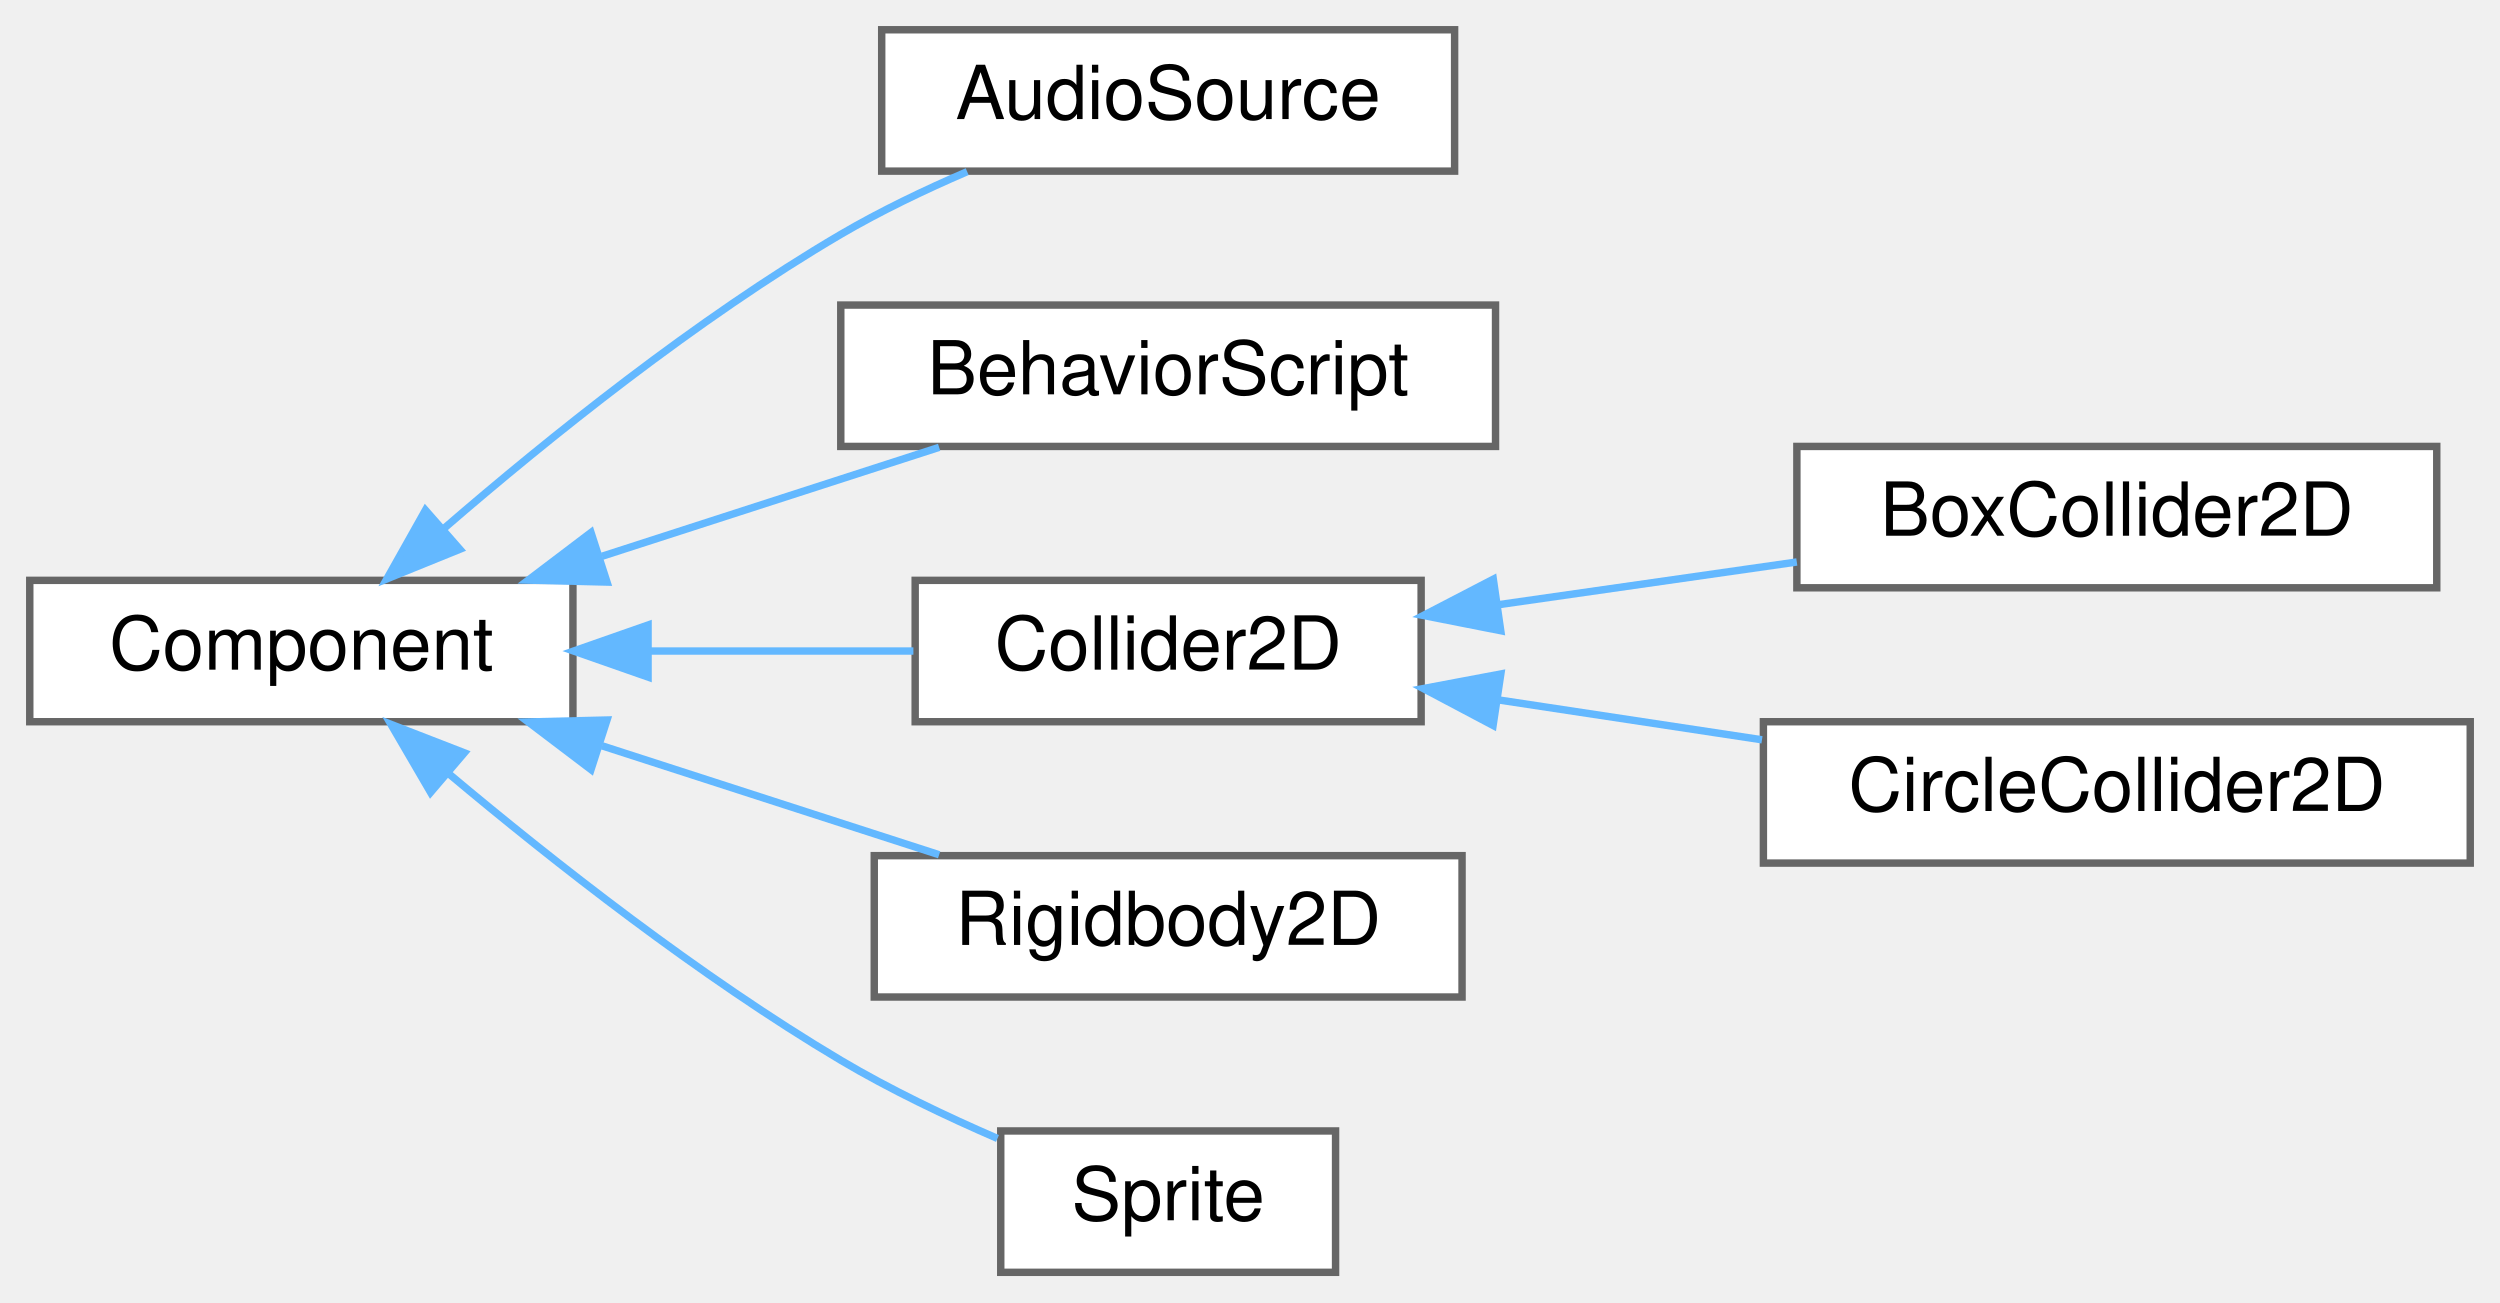
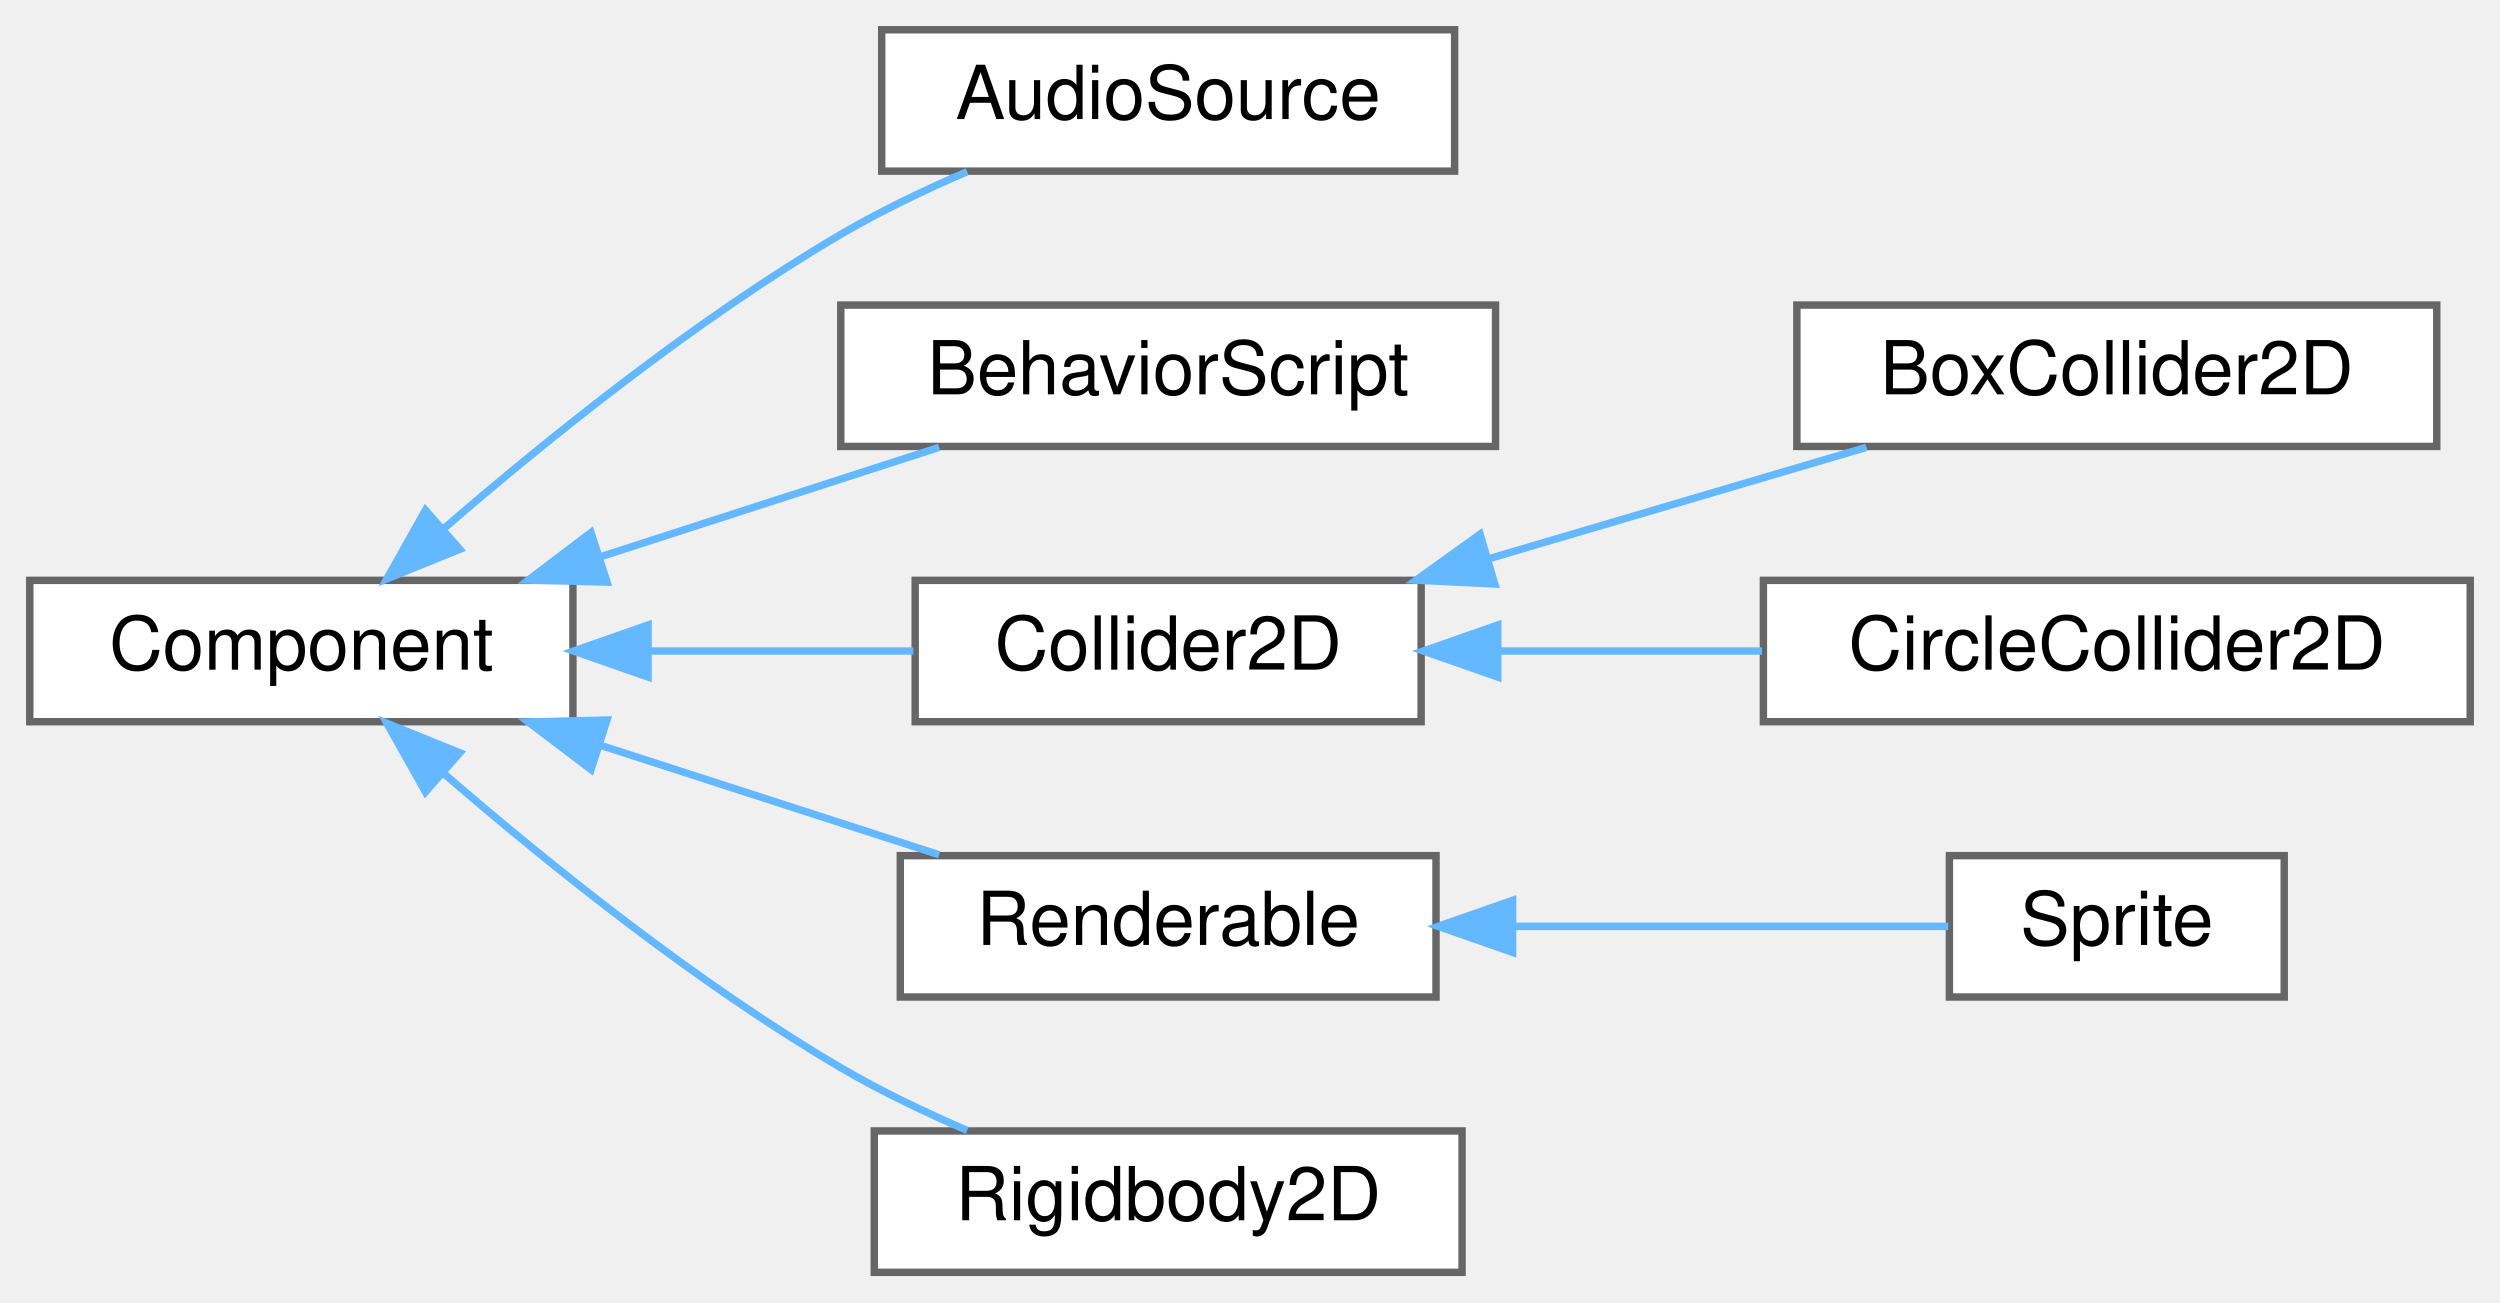
<svg xmlns="http://www.w3.org/2000/svg" xmlns:xlink="http://www.w3.org/1999/xlink" width="336pt" height="175pt" viewBox="0.00 0.00 336.00 175.00">
  <g id="graph0" class="graph" transform="scale(1 1) rotate(0) translate(4 171)">
    <g id="Node000000" class="node">
      <g id="a_Node000000">
        <a xlink:href="class_component.html" target="_top" xlink:title=" ">
          <polygon fill="white" stroke="#666666" points="73,-93 0,-93 0,-74 73,-74 73,-93" />
          <text text-anchor="middle" x="36.5" y="-81" font-family="Helvetica,sans-Serif" font-size="10.00">Component</text>
        </a>
      </g>
    </g>
    <g id="Node000001" class="node">
      <g id="a_Node000001">
        <a xlink:href="class_audio_source.html" target="_top" xlink:title="Component that plays audio using the AudioService.">
          <polygon fill="white" stroke="#666666" points="191.5,-167 114.5,-167 114.5,-148 191.5,-148 191.5,-167" />
          <text text-anchor="middle" x="153" y="-155" font-family="Helvetica,sans-Serif" font-size="10.00">AudioSource</text>
        </a>
      </g>
    </g>
    <g id="edge1_Node000000_Node000001" class="edge">
      <g id="a_edge1_Node000000_Node000001">
        <a xlink:title=" ">
          <path fill="none" stroke="#63b8ff" d="M55.79,-100.08C69.68,-112.08 89.63,-128.14 109,-139.5 114.31,-142.61 120.25,-145.46 125.99,-147.93" />
          <polygon fill="#63b8ff" stroke="#63b8ff" points="57.8,-97.18 47.99,-93.2 53.18,-102.44 57.8,-97.18" />
        </a>
      </g>
    </g>
    <g id="Node000002" class="node">
      <g id="a_Node000002">
        <a xlink:href="class_behavior_script.html" target="_top" xlink:title="A Component that wraps a Behavior, allowing it to be attached to GameObjects.">
          <polygon fill="white" stroke="#666666" points="197,-130 109,-130 109,-111 197,-111 197,-130" />
          <text text-anchor="middle" x="153" y="-118" font-family="Helvetica,sans-Serif" font-size="10.00">BehaviorScript</text>
        </a>
      </g>
    </g>
    <g id="edge2_Node000000_Node000002" class="edge">
      <g id="a_edge2_Node000000_Node000002">
        <a xlink:title=" ">
          <path fill="none" stroke="#63b8ff" d="M76.92,-96.24C91.77,-101.04 108.39,-106.41 122.22,-110.88" />
          <polygon fill="#63b8ff" stroke="#63b8ff" points="77.58,-92.77 66.99,-93.03 75.43,-99.43 77.58,-92.77" />
        </a>
      </g>
    </g>
    <g id="Node000003" class="node">
      <g id="a_Node000003">
        <a xlink:href="class_collider2_d.html" target="_top" xlink:title="A 2D collider base that defines the shape and physical properties of a GameObject for collision detec...">
          <polygon fill="white" stroke="#666666" points="187,-93 119,-93 119,-74 187,-74 187,-93" />
          <text text-anchor="middle" x="153" y="-81" font-family="Helvetica,sans-Serif" font-size="10.00">Collider2D</text>
        </a>
      </g>
    </g>
    <g id="edge3_Node000000_Node000003" class="edge">
      <g id="a_edge3_Node000000_Node000003">
        <a xlink:title=" ">
          <path fill="none" stroke="#63b8ff" d="M83.29,-83.5C95.15,-83.5 107.69,-83.5 118.76,-83.5" />
          <polygon fill="#63b8ff" stroke="#63b8ff" points="83.1,-80 73.1,-83.5 83.1,-87 83.1,-80" />
        </a>
      </g>
    </g>
    <g id="Node000006" class="node">
      <g id="a_Node000006">
-         <a xlink:href="class_rigidbody2_d.html" target="_top" xlink:title="A 2D rigidbody component that adds physics properties to a GameObject.">
-           <polygon fill="white" stroke="#666666" points="192.5,-56 113.5,-56 113.5,-37 192.5,-37 192.5,-56" />
-           <text text-anchor="middle" x="153" y="-44" font-family="Helvetica,sans-Serif" font-size="10.00">Rigidbody2D</text>
+         <a xlink:href="class_renderable.html" target="_top" xlink:title="Base class for renderable components in the engine.">
+           <polygon fill="white" stroke="#666666" points="189,-56 117,-56 117,-37 189,-37 189,-56" />
+           <text text-anchor="middle" x="153" y="-44" font-family="Helvetica,sans-Serif" font-size="10.00">Renderable</text>
        </a>
      </g>
    </g>
    <g id="edge6_Node000000_Node000006" class="edge">
      <g id="a_edge6_Node000000_Node000006">
        <a xlink:title=" ">
          <path fill="none" stroke="#63b8ff" d="M76.92,-70.76C91.77,-65.96 108.39,-60.59 122.22,-56.12" />
          <polygon fill="#63b8ff" stroke="#63b8ff" points="75.43,-67.57 66.99,-73.97 77.58,-74.23 75.43,-67.57" />
        </a>
      </g>
    </g>
-     <g id="Node000007" class="node">
-       <g id="a_Node000007">
-         <a xlink:href="class_sprite.html" target="_top" xlink:title="Component that represents a 2D sprite to be rendered. The Sprite component holds a reference to a Tex...">
-           <polygon fill="white" stroke="#666666" points="175.5,-19 130.5,-19 130.5,0 175.5,0 175.5,-19" />
-           <text text-anchor="middle" x="153" y="-7" font-family="Helvetica,sans-Serif" font-size="10.00">Sprite</text>
+     <g id="Node000008" class="node">
+       <g id="a_Node000008">
+         <a xlink:href="class_rigidbody2_d.html" target="_top" xlink:title="A 2D rigidbody component that adds physics properties to a GameObject.">
+           <polygon fill="white" stroke="#666666" points="192.5,-19 113.5,-19 113.5,0 192.5,0 192.5,-19" />
+           <text text-anchor="middle" x="153" y="-7" font-family="Helvetica,sans-Serif" font-size="10.00">Rigidbody2D</text>
        </a>
      </g>
    </g>
-     <g id="edge7_Node000000_Node000007" class="edge">
-       <g id="a_edge7_Node000000_Node000007">
+     <g id="edge8_Node000000_Node000008" class="edge">
+       <g id="a_edge8_Node000000_Node000008">
        <a xlink:title=" ">
-           <path fill="none" stroke="#63b8ff" d="M56.39,-66.95C70.31,-55.27 90.04,-39.76 109,-28.5 115.6,-24.58 123.15,-20.98 130.06,-17.99" />
-           <polygon fill="#63b8ff" stroke="#63b8ff" points="53.87,-64.5 48.54,-73.65 58.41,-69.82 53.87,-64.5" />
+           <path fill="none" stroke="#63b8ff" d="M55.79,-66.92C69.68,-54.92 89.63,-38.86 109,-27.5 114.31,-24.39 120.25,-21.54 125.99,-19.07" />
+           <polygon fill="#63b8ff" stroke="#63b8ff" points="53.18,-64.56 47.99,-73.8 57.8,-69.82 53.18,-64.56" />
        </a>
      </g>
    </g>
    <g id="Node000004" class="node">
      <g id="a_Node000004">
        <a xlink:href="class_box_collider2_d.html" target="_top" xlink:title="A 2D box collider component that defines a rectangular collision shape for a GameObject.">
-           <polygon fill="white" stroke="#666666" points="323.5,-111 237.5,-111 237.5,-92 323.5,-92 323.5,-111" />
-           <text text-anchor="middle" x="280.5" y="-99" font-family="Helvetica,sans-Serif" font-size="10.00">BoxCollider2D</text>
+           <polygon fill="white" stroke="#666666" points="323.5,-130 237.5,-130 237.5,-111 323.5,-111 323.5,-130" />
+           <text text-anchor="middle" x="280.5" y="-118" font-family="Helvetica,sans-Serif" font-size="10.00">BoxCollider2D</text>
        </a>
      </g>
    </g>
    <g id="edge4_Node000003_Node000004" class="edge">
      <g id="a_edge4_Node000003_Node000004">
        <a xlink:title=" ">
-           <path fill="none" stroke="#63b8ff" d="M197.4,-89.73C210.39,-91.59 224.6,-93.63 237.49,-95.47" />
-           <polygon fill="#63b8ff" stroke="#63b8ff" points="197.7,-86.23 187.3,-88.28 196.7,-93.16 197.7,-86.23" />
+           <path fill="none" stroke="#63b8ff" d="M196.28,-95.96C212.78,-100.83 231.41,-106.32 246.85,-110.88" />
+           <polygon fill="#63b8ff" stroke="#63b8ff" points="196.9,-92.5 186.32,-93.03 194.92,-99.21 196.9,-92.5" />
        </a>
      </g>
    </g>
    <g id="Node000005" class="node">
      <g id="a_Node000005">
        <a xlink:href="class_circle_collider2_d.html" target="_top" xlink:title="A 2D circle collider component that defines a circular collision shape for a GameObject.">
-           <polygon fill="white" stroke="#666666" points="328,-74 233,-74 233,-55 328,-55 328,-74" />
-           <text text-anchor="middle" x="280.5" y="-62" font-family="Helvetica,sans-Serif" font-size="10.00">CircleCollider2D</text>
+           <polygon fill="white" stroke="#666666" points="328,-93 233,-93 233,-74 328,-74 328,-93" />
+           <text text-anchor="middle" x="280.5" y="-81" font-family="Helvetica,sans-Serif" font-size="10.00">CircleCollider2D</text>
        </a>
      </g>
    </g>
    <g id="edge5_Node000003_Node000005" class="edge">
      <g id="a_edge5_Node000003_Node000005">
        <a xlink:title=" ">
-           <path fill="none" stroke="#63b8ff" d="M197.47,-76.92C208.88,-75.19 221.24,-73.32 232.81,-71.57" />
-           <polygon fill="#63b8ff" stroke="#63b8ff" points="196.67,-73.5 187.3,-78.46 197.71,-80.42 196.67,-73.5" />
+           <path fill="none" stroke="#63b8ff" d="M197.47,-83.5C208.88,-83.5 221.24,-83.5 232.81,-83.5" />
+           <polygon fill="#63b8ff" stroke="#63b8ff" points="197.3,-80 187.3,-83.5 197.3,-87 197.3,-80" />
+         </a>
+       </g>
+     </g>
+     <g id="Node000007" class="node">
+       <g id="a_Node000007">
+         <a xlink:href="class_sprite.html" target="_top" xlink:title="Component that represents a 2D sprite to be rendered. The Sprite component holds a reference to a Tex...">
+           <polygon fill="white" stroke="#666666" points="303,-56 258,-56 258,-37 303,-37 303,-56" />
+           <text text-anchor="middle" x="280.5" y="-44" font-family="Helvetica,sans-Serif" font-size="10.00">Sprite</text>
+         </a>
+       </g>
+     </g>
+     <g id="edge7_Node000006_Node000007" class="edge">
+       <g id="a_edge7_Node000006_Node000007">
+         <a xlink:title=" ">
+           <path fill="none" stroke="#63b8ff" d="M199.43,-46.5C219.35,-46.5 241.8,-46.5 257.85,-46.5" />
+           <polygon fill="#63b8ff" stroke="#63b8ff" points="199.29,-43 189.29,-46.5 199.29,-50 199.29,-43" />
        </a>
      </g>
    </g>
  </g>
</svg>
